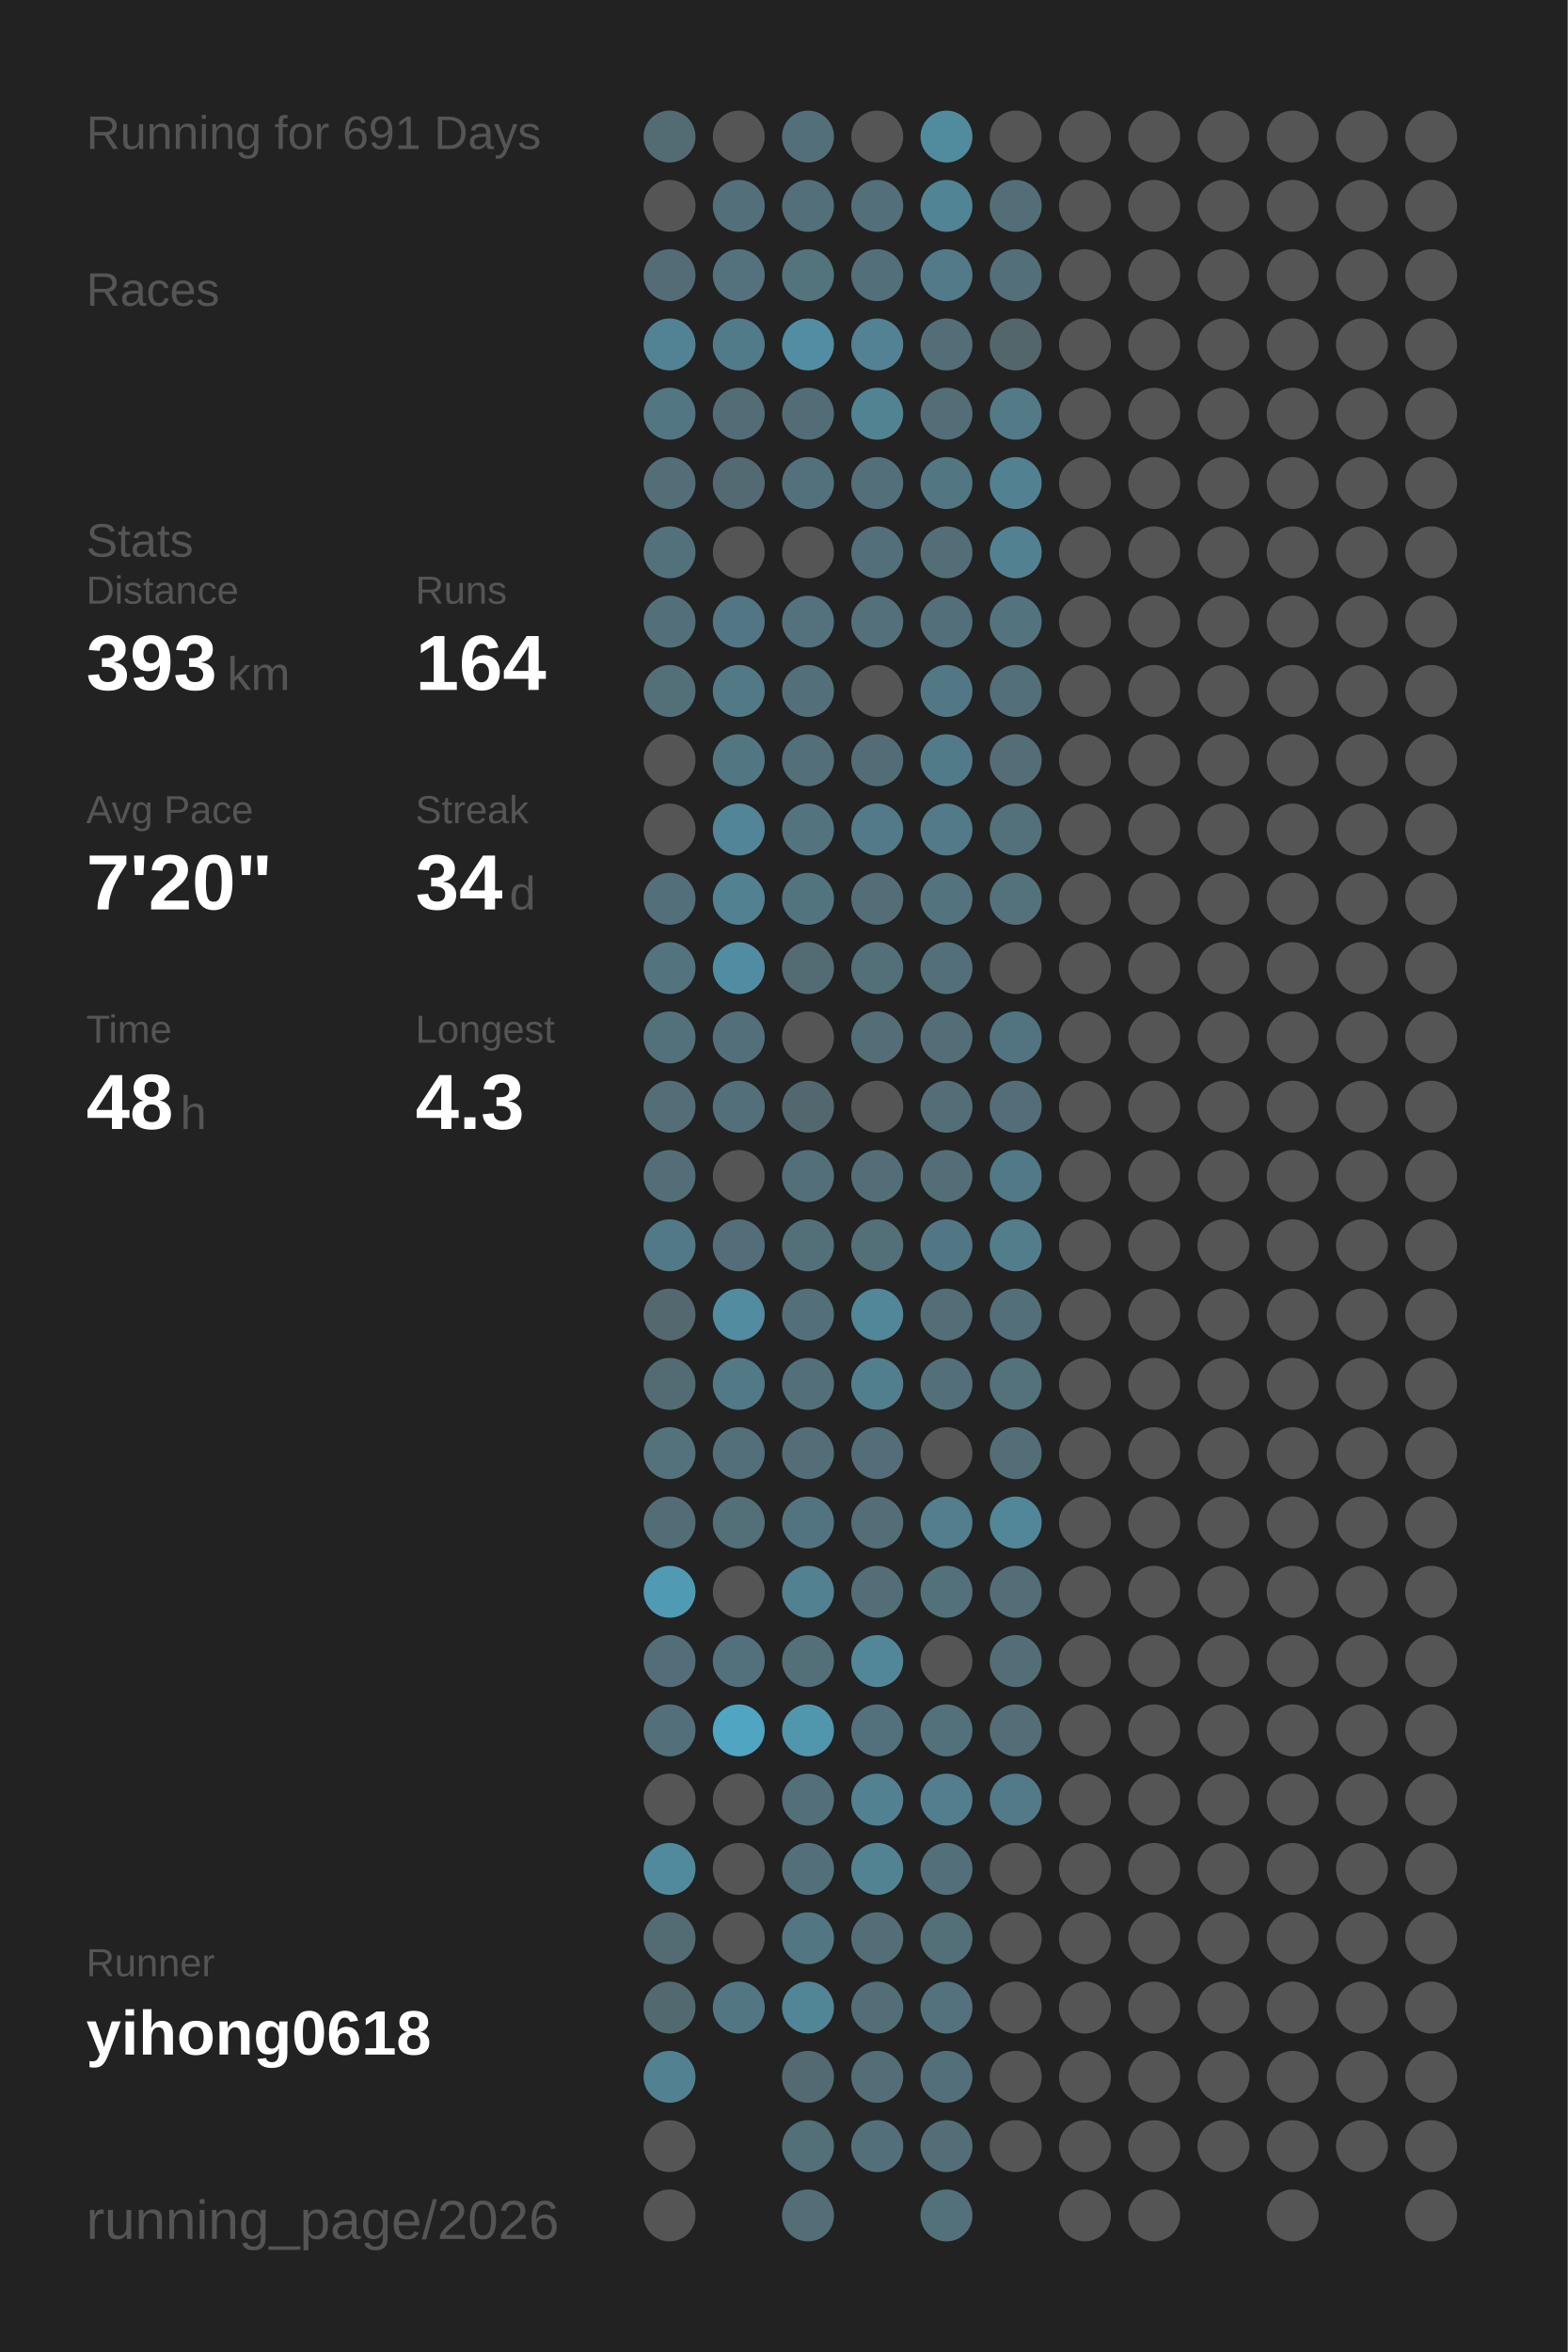
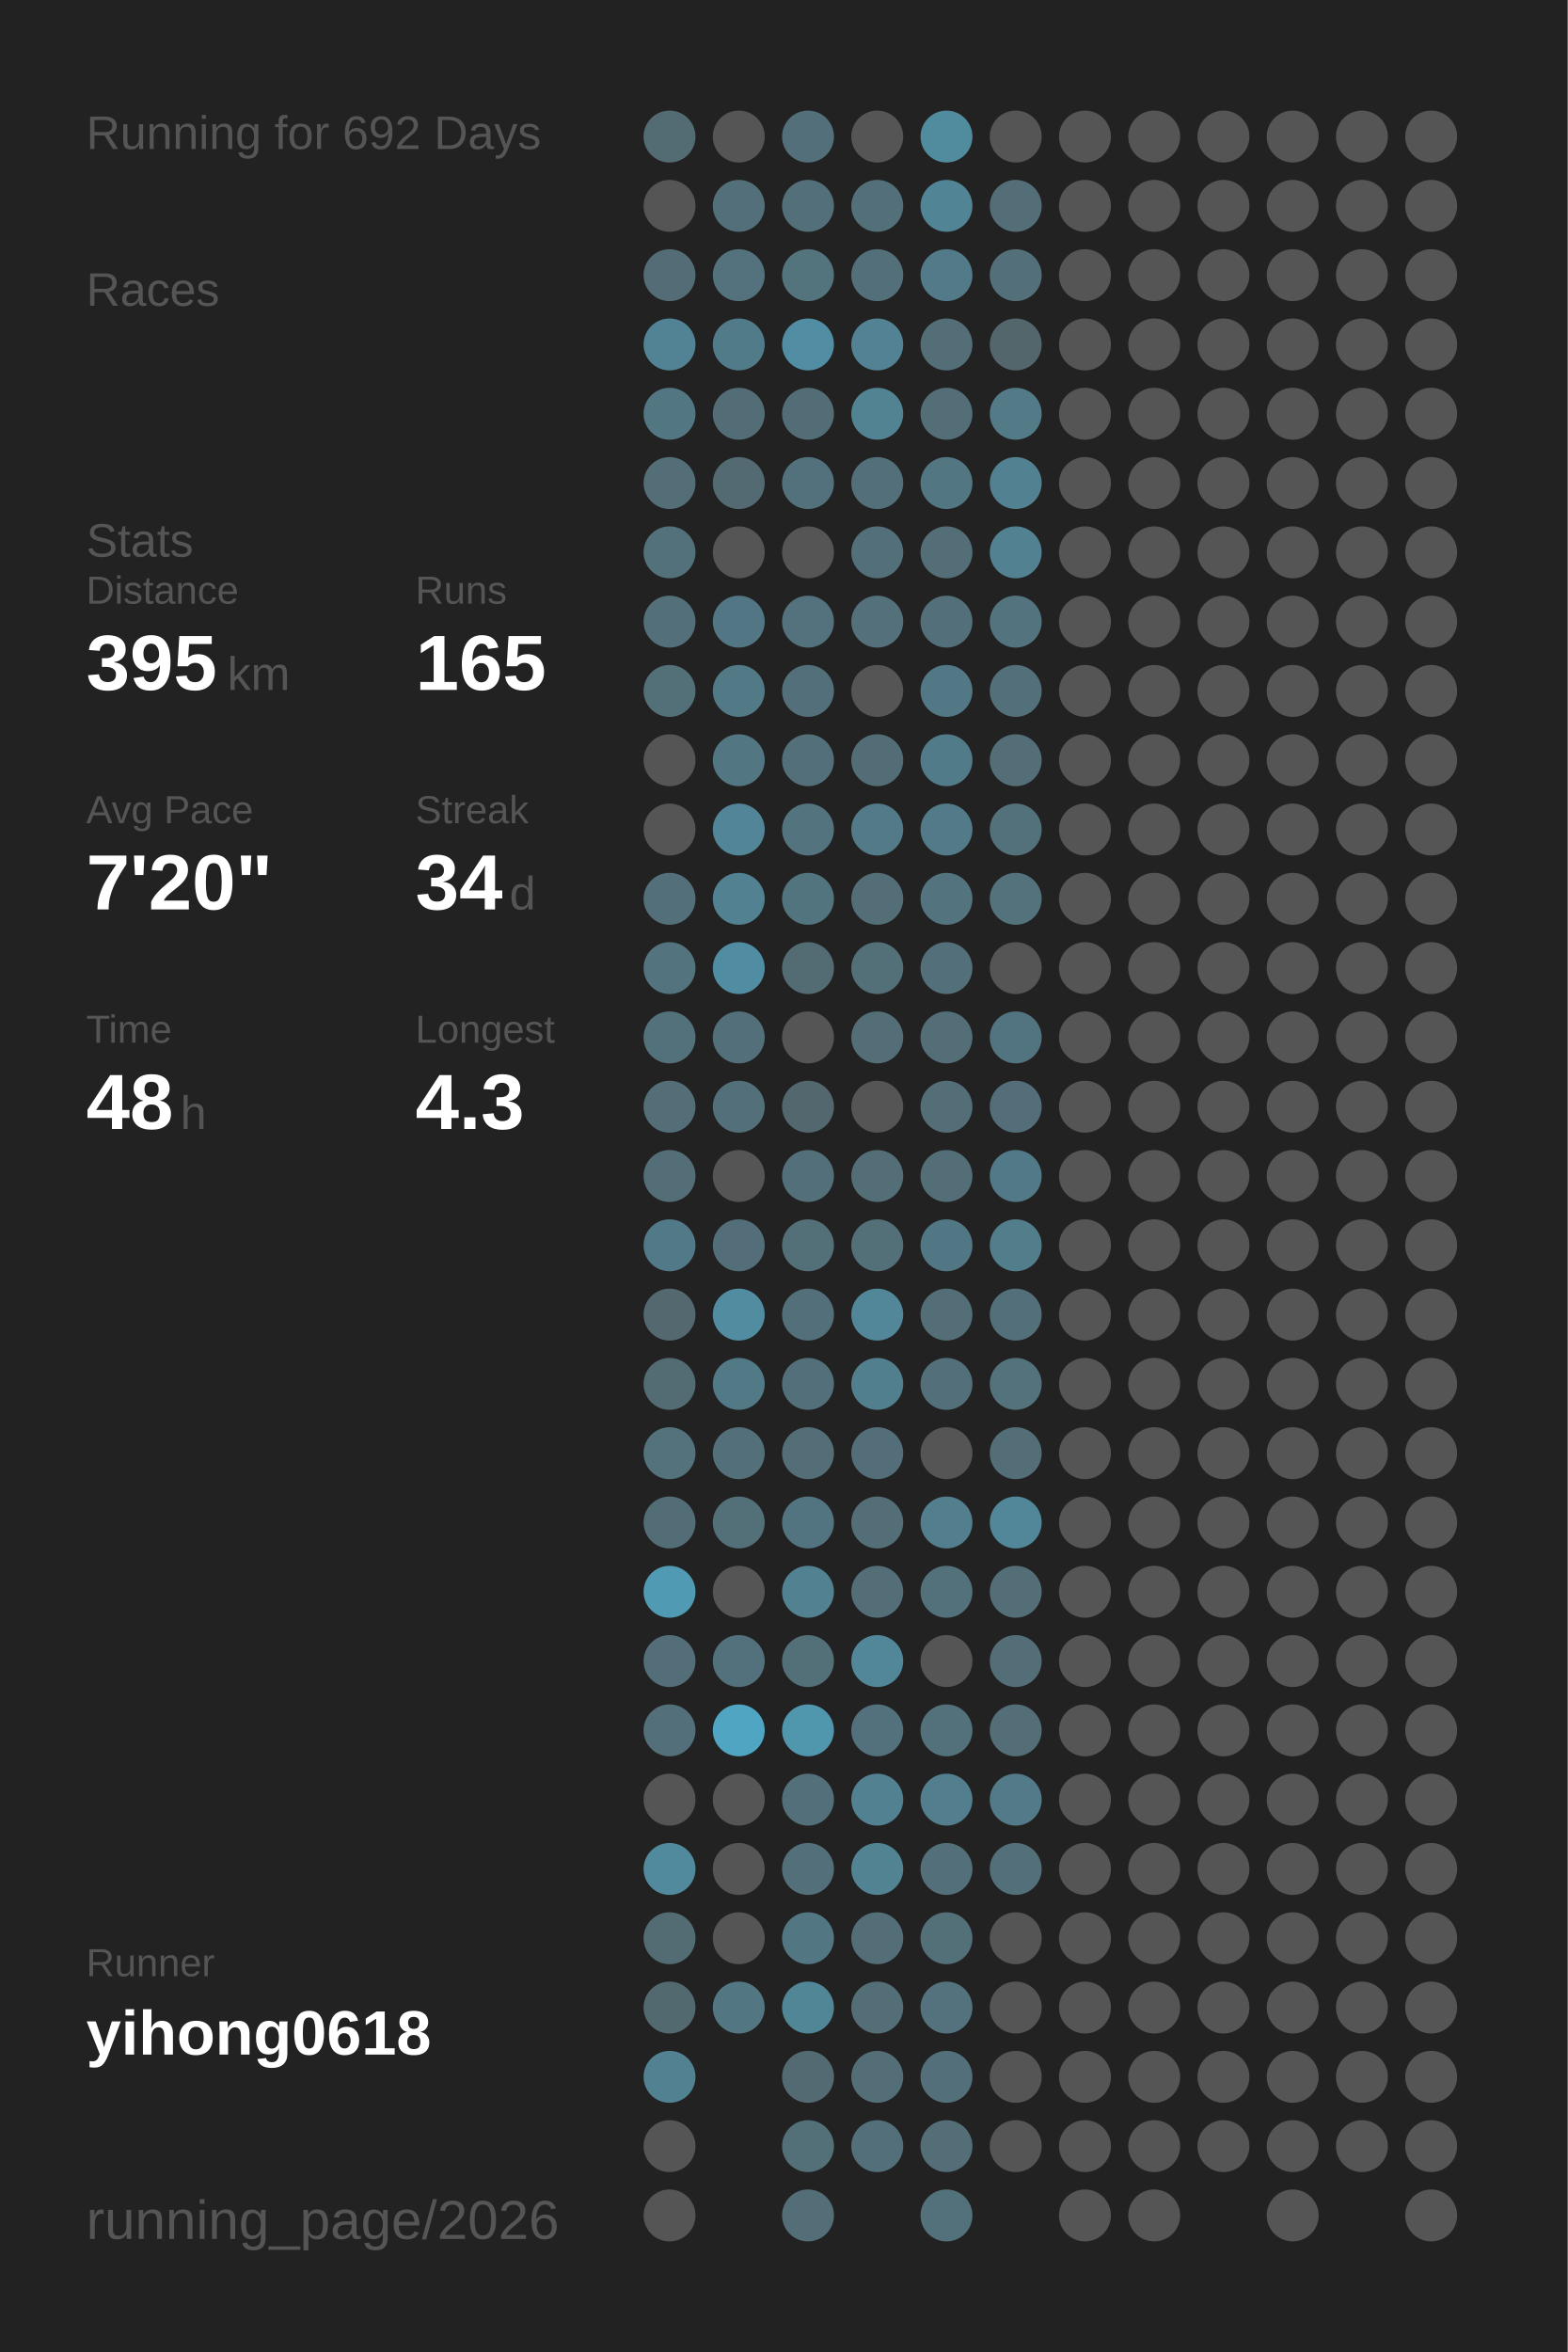
<svg xmlns="http://www.w3.org/2000/svg" baseProfile="full" height="300mm" version="1.1" viewBox="0,0,200,300" width="200mm">
  <defs />
  <rect fill="#222222" height="300" width="200" x="0" y="0" />
-   <text fill="#555555" style="font-size:6px; font-family:Arial;" x="11" y="19">Running for 691 Days</text>
+   <text fill="#555555" style="font-size:6px; font-family:Arial;" x="11" y="19">Running for 692 Days</text>
  <text fill="#555555" style="font-size:6px; font-family:Arial;" x="11" y="39">Races</text>
  <text fill="#555555" style="font-size:6px; font-family:Arial;" x="11" y="71">Stats</text>
  <text fill="#555555" style="font-size:5px; font-family:Arial;" x="11" y="77">Distance</text>
-   <text fill="#FFFFFF" style="font-size:10px; font-family:Arial; font-weight:bold;" x="11" y="88">393</text>
+   <text fill="#FFFFFF" style="font-size:10px; font-family:Arial; font-weight:bold;" x="11" y="88">395</text>
  <text fill="#555555" style="font-size:6px; font-family:Arial;" x="29" y="88">km</text>
  <text fill="#555555" style="font-size:5px; font-family:Arial;" x="53" y="77">Runs</text>
-   <text fill="#FFFFFF" style="font-size:10px; font-family:Arial; font-weight:bold;" x="53" y="88">164</text>
+   <text fill="#FFFFFF" style="font-size:10px; font-family:Arial; font-weight:bold;" x="53" y="88">165</text>
  <text fill="#555555" style="font-size:5px; font-family:Arial;" x="11" y="105">Avg Pace</text>
  <text fill="#FFFFFF" style="font-size:10px; font-family:Arial; font-weight:bold;" x="11" y="116">7'20"</text>
  <text fill="#555555" style="font-size:5px; font-family:Arial;" x="53" y="105">Streak</text>
  <text fill="#FFFFFF" style="font-size:10px; font-family:Arial; font-weight:bold;" x="53" y="116">34</text>
  <text fill="#555555" style="font-size:6px; font-family:Arial;" x="65" y="116">d</text>
  <text fill="#555555" style="font-size:5px; font-family:Arial;" x="11" y="133">Time</text>
  <text fill="#FFFFFF" style="font-size:10px; font-family:Arial; font-weight:bold;" x="11" y="144">48</text>
  <text fill="#555555" style="font-size:6px; font-family:Arial;" x="23" y="144">h</text>
  <text fill="#555555" style="font-size:5px; font-family:Arial;" x="53" y="133">Longest</text>
  <text fill="#FFFFFF" style="font-size:10px; font-family:Arial; font-weight:bold;" x="53" y="144">4.3</text>
  <text fill="#555555" style="font-size:5px; font-family:Arial;" x="11" y="252.065">Runner</text>
  <text fill="#FFFFFF" style="font-size:8px; font-family:Arial; font-weight:bold;" x="11" y="262.065">yihong0618</text>
  <text fill="#555555" style="font-size:7px; font-family:Arial;" x="11" y="285.581">running_page/2026</text>
  <circle cx="85.417" cy="17.419" fill="#536b73" r="3.312" />
  <circle cx="85.417" cy="26.258" fill="#555555" r="3.312" />
  <circle cx="85.417" cy="35.097" fill="#536c75" r="3.312" />
  <circle cx="85.417" cy="43.935" fill="#528394" r="3.312" />
  <circle cx="85.417" cy="52.774" fill="#527682" r="3.312" />
  <circle cx="85.417" cy="61.613" fill="#536e77" r="3.312" />
  <circle cx="85.417" cy="70.452" fill="#53717b" r="3.312" />
  <circle cx="85.417" cy="79.29" fill="#53707a" r="3.312" />
  <circle cx="85.417" cy="88.129" fill="#537079" r="3.312" />
  <circle cx="85.417" cy="96.968" fill="#555555" r="3.312" />
  <circle cx="85.417" cy="105.806" fill="#555555" r="3.312" />
  <circle cx="85.417" cy="114.645" fill="#536f79" r="3.312" />
  <circle cx="85.417" cy="123.484" fill="#53737e" r="3.312" />
  <circle cx="85.417" cy="132.323" fill="#53717b" r="3.312" />
  <circle cx="85.417" cy="141.161" fill="#536e77" r="3.312" />
  <circle cx="85.417" cy="150" fill="#536e77" r="3.312" />
  <circle cx="85.417" cy="158.839" fill="#527987" r="3.312" />
  <circle cx="85.417" cy="167.677" fill="#53686f" r="3.312" />
  <circle cx="85.417" cy="176.516" fill="#536b73" r="3.312" />
  <circle cx="85.417" cy="185.355" fill="#53727c" r="3.312" />
  <circle cx="85.417" cy="194.194" fill="#536d76" r="3.312" />
  <circle cx="85.417" cy="203.032" fill="#509ab3" r="3.312" />
  <circle cx="85.417" cy="211.871" fill="#536e78" r="3.312" />
  <circle cx="85.417" cy="220.71" fill="#53707a" r="3.312" />
  <circle cx="85.417" cy="229.548" fill="#555555" r="3.312" />
  <circle cx="85.417" cy="238.387" fill="#518a9d" r="3.312" />
  <circle cx="85.417" cy="247.226" fill="#536c74" r="3.312" />
  <circle cx="85.417" cy="256.065" fill="#536970" r="3.312" />
  <circle cx="85.417" cy="264.903" fill="#528191" r="3.312" />
  <circle cx="85.417" cy="273.742" fill="#555555" r="3.312" />
  <circle cx="85.417" cy="282.581" fill="#555555" r="3.312" />
  <circle cx="94.25" cy="17.419" fill="#555555" r="3.312" />
  <circle cx="94.25" cy="26.258" fill="#53707a" r="3.312" />
  <circle cx="94.25" cy="35.097" fill="#53727d" r="3.312" />
  <circle cx="94.25" cy="43.935" fill="#527b89" r="3.312" />
  <circle cx="94.25" cy="52.774" fill="#536d76" r="3.312" />
  <circle cx="94.25" cy="61.613" fill="#536a72" r="3.312" />
  <circle cx="94.25" cy="70.452" fill="#555555" r="3.312" />
  <circle cx="94.25" cy="79.29" fill="#527683" r="3.312" />
  <circle cx="94.25" cy="88.129" fill="#527986" r="3.312" />
  <circle cx="94.25" cy="96.968" fill="#527682" r="3.312" />
  <circle cx="94.25" cy="105.806" fill="#518597" r="3.312" />
  <circle cx="94.25" cy="114.645" fill="#528191" r="3.312" />
  <circle cx="94.25" cy="123.484" fill="#518da2" r="3.312" />
  <circle cx="94.25" cy="132.323" fill="#53707a" r="3.312" />
  <circle cx="94.25" cy="141.161" fill="#536f79" r="3.312" />
  <circle cx="94.25" cy="150" fill="#555555" r="3.312" />
  <circle cx="94.25" cy="158.839" fill="#536e78" r="3.312" />
  <circle cx="94.25" cy="167.677" fill="#518ca0" r="3.312" />
  <circle cx="94.25" cy="176.516" fill="#527986" r="3.312" />
  <circle cx="94.25" cy="185.355" fill="#536f79" r="3.312" />
  <circle cx="94.25" cy="194.194" fill="#536f78" r="3.312" />
  <circle cx="94.25" cy="203.032" fill="#555555" r="3.312" />
  <circle cx="94.25" cy="211.871" fill="#53717c" r="3.312" />
  <circle cx="94.25" cy="220.71" fill="#4fa5c2" r="3.312" />
  <circle cx="94.25" cy="229.548" fill="#555555" r="3.312" />
  <circle cx="94.25" cy="238.387" fill="#555555" r="3.312" />
  <circle cx="94.25" cy="247.226" fill="#555555" r="3.312" />
  <circle cx="94.25" cy="256.065" fill="#527783" r="3.312" />
  <circle cx="103.083" cy="17.419" fill="#53707a" r="3.312" />
  <circle cx="103.083" cy="26.258" fill="#536f79" r="3.312" />
  <circle cx="103.083" cy="35.097" fill="#53737d" r="3.312" />
  <circle cx="103.083" cy="43.935" fill="#518ea3" r="3.312" />
  <circle cx="103.083" cy="52.774" fill="#536d76" r="3.312" />
  <circle cx="103.083" cy="61.613" fill="#53717c" r="3.312" />
  <circle cx="103.083" cy="70.452" fill="#555555" r="3.312" />
  <circle cx="103.083" cy="79.29" fill="#53727d" r="3.312" />
  <circle cx="103.083" cy="88.129" fill="#536f79" r="3.312" />
  <circle cx="103.083" cy="96.968" fill="#536f79" r="3.312" />
  <circle cx="103.083" cy="105.806" fill="#53737f" r="3.312" />
  <circle cx="103.083" cy="114.645" fill="#52747f" r="3.312" />
  <circle cx="103.083" cy="123.484" fill="#536c74" r="3.312" />
  <circle cx="103.083" cy="132.323" fill="#555555" r="3.312" />
  <circle cx="103.083" cy="141.161" fill="#53676e" r="3.312" />
  <circle cx="103.083" cy="150" fill="#53707a" r="3.312" />
  <circle cx="103.083" cy="158.839" fill="#536f78" r="3.312" />
  <circle cx="103.083" cy="167.677" fill="#536f79" r="3.312" />
  <circle cx="103.083" cy="176.516" fill="#53707a" r="3.312" />
  <circle cx="103.083" cy="185.355" fill="#536e77" r="3.312" />
  <circle cx="103.083" cy="194.194" fill="#527480" r="3.312" />
  <circle cx="103.083" cy="203.032" fill="#528191" r="3.312" />
  <circle cx="103.083" cy="211.871" fill="#536f78" r="3.312" />
  <circle cx="103.083" cy="220.71" fill="#5096ad" r="3.312" />
  <circle cx="103.083" cy="229.548" fill="#536f79" r="3.312" />
  <circle cx="103.083" cy="238.387" fill="#53707a" r="3.312" />
  <circle cx="103.083" cy="247.226" fill="#527682" r="3.312" />
  <circle cx="103.083" cy="256.065" fill="#518697" r="3.312" />
  <circle cx="103.083" cy="264.903" fill="#536a72" r="3.312" />
  <circle cx="103.083" cy="273.742" fill="#536f78" r="3.312" />
  <circle cx="103.083" cy="282.581" fill="#536e77" r="3.312" />
  <circle cx="111.917" cy="17.419" fill="#555555" r="3.312" />
  <circle cx="111.917" cy="26.258" fill="#536f79" r="3.312" />
  <circle cx="111.917" cy="35.097" fill="#53707a" r="3.312" />
  <circle cx="111.917" cy="43.935" fill="#528293" r="3.312" />
  <circle cx="111.917" cy="52.774" fill="#528393" r="3.312" />
  <circle cx="111.917" cy="61.613" fill="#53707a" r="3.312" />
  <circle cx="111.917" cy="70.452" fill="#536f79" r="3.312" />
  <circle cx="111.917" cy="79.29" fill="#53707b" r="3.312" />
  <circle cx="111.917" cy="88.129" fill="#555555" r="3.312" />
  <circle cx="111.917" cy="96.968" fill="#536d76" r="3.312" />
  <circle cx="111.917" cy="105.806" fill="#527a88" r="3.312" />
  <circle cx="111.917" cy="114.645" fill="#536e77" r="3.312" />
  <circle cx="111.917" cy="123.484" fill="#536f78" r="3.312" />
  <circle cx="111.917" cy="132.323" fill="#536e77" r="3.312" />
  <circle cx="111.917" cy="141.161" fill="#555555" r="3.312" />
  <circle cx="111.917" cy="150" fill="#536e77" r="3.312" />
  <circle cx="111.917" cy="158.839" fill="#536f78" r="3.312" />
  <circle cx="111.917" cy="167.677" fill="#518799" r="3.312" />
  <circle cx="111.917" cy="176.516" fill="#527f8e" r="3.312" />
  <circle cx="111.917" cy="185.355" fill="#536e78" r="3.312" />
  <circle cx="111.917" cy="194.194" fill="#536e77" r="3.312" />
  <circle cx="111.917" cy="203.032" fill="#536e77" r="3.312" />
  <circle cx="111.917" cy="211.871" fill="#518799" r="3.312" />
  <circle cx="111.917" cy="220.71" fill="#53717c" r="3.312" />
  <circle cx="111.917" cy="229.548" fill="#528191" r="3.312" />
  <circle cx="111.917" cy="238.387" fill="#528393" r="3.312" />
  <circle cx="111.917" cy="247.226" fill="#536e77" r="3.312" />
  <circle cx="111.917" cy="256.065" fill="#536e77" r="3.312" />
  <circle cx="111.917" cy="264.903" fill="#536e77" r="3.312" />
  <circle cx="111.917" cy="273.742" fill="#53707a" r="3.312" />
  <circle cx="120.75" cy="17.419" fill="#518b9e" r="3.312" />
  <circle cx="120.75" cy="26.258" fill="#518495" r="3.312" />
  <circle cx="120.75" cy="35.097" fill="#527a88" r="3.312" />
  <circle cx="120.75" cy="43.935" fill="#536e77" r="3.312" />
  <circle cx="120.75" cy="52.774" fill="#536e77" r="3.312" />
  <circle cx="120.75" cy="61.613" fill="#527682" r="3.312" />
  <circle cx="120.75" cy="70.452" fill="#536e77" r="3.312" />
  <circle cx="120.75" cy="79.29" fill="#536f79" r="3.312" />
  <circle cx="120.75" cy="88.129" fill="#527885" r="3.312" />
  <circle cx="120.75" cy="96.968" fill="#527b89" r="3.312" />
  <circle cx="120.75" cy="105.806" fill="#527a88" r="3.312" />
  <circle cx="120.75" cy="114.645" fill="#53747f" r="3.312" />
  <circle cx="120.75" cy="123.484" fill="#536f79" r="3.312" />
  <circle cx="120.75" cy="132.323" fill="#536e77" r="3.312" />
  <circle cx="120.75" cy="141.161" fill="#536e77" r="3.312" />
  <circle cx="120.75" cy="150" fill="#536e77" r="3.312" />
  <circle cx="120.75" cy="158.839" fill="#527784" r="3.312" />
  <circle cx="120.75" cy="167.677" fill="#536e77" r="3.312" />
  <circle cx="120.75" cy="176.516" fill="#53707a" r="3.312" />
  <circle cx="120.75" cy="185.355" fill="#555555" r="3.312" />
  <circle cx="120.75" cy="194.194" fill="#527e8d" r="3.312" />
  <circle cx="120.75" cy="203.032" fill="#53717b" r="3.312" />
  <circle cx="120.75" cy="211.871" fill="#555555" r="3.312" />
  <circle cx="120.75" cy="220.71" fill="#53717b" r="3.312" />
  <circle cx="120.75" cy="229.548" fill="#527e8d" r="3.312" />
  <circle cx="120.75" cy="238.387" fill="#536f79" r="3.312" />
  <circle cx="120.75" cy="247.226" fill="#536f78" r="3.312" />
  <circle cx="120.75" cy="256.065" fill="#53727d" r="3.312" />
  <circle cx="120.75" cy="264.903" fill="#536f79" r="3.312" />
  <circle cx="120.75" cy="273.742" fill="#536e77" r="3.312" />
  <circle cx="120.75" cy="282.581" fill="#53717b" r="3.312" />
  <circle cx="129.583" cy="17.419" fill="#555555" r="3.312" />
  <circle cx="129.583" cy="26.258" fill="#536e77" r="3.312" />
  <circle cx="129.583" cy="35.097" fill="#536f79" r="3.312" />
  <circle cx="129.583" cy="43.935" fill="#53666c" r="3.312" />
  <circle cx="129.583" cy="52.774" fill="#527a87" r="3.312" />
  <circle cx="129.583" cy="61.613" fill="#528191" r="3.312" />
  <circle cx="129.583" cy="70.452" fill="#528292" r="3.312" />
  <circle cx="129.583" cy="79.29" fill="#53747f" r="3.312" />
  <circle cx="129.583" cy="88.129" fill="#536f79" r="3.312" />
  <circle cx="129.583" cy="96.968" fill="#536e77" r="3.312" />
  <circle cx="129.583" cy="105.806" fill="#53717b" r="3.312" />
  <circle cx="129.583" cy="114.645" fill="#53727c" r="3.312" />
  <circle cx="129.583" cy="123.484" fill="#555555" r="3.312" />
  <circle cx="129.583" cy="132.323" fill="#527480" r="3.312" />
  <circle cx="129.583" cy="141.161" fill="#536e78" r="3.312" />
  <circle cx="129.583" cy="150" fill="#527987" r="3.312" />
  <circle cx="129.583" cy="158.839" fill="#527e8c" r="3.312" />
  <circle cx="129.583" cy="167.677" fill="#536f79" r="3.312" />
  <circle cx="129.583" cy="176.516" fill="#53727c" r="3.312" />
  <circle cx="129.583" cy="185.355" fill="#536e77" r="3.312" />
  <circle cx="129.583" cy="194.194" fill="#518799" r="3.312" />
  <circle cx="129.583" cy="203.032" fill="#536e77" r="3.312" />
  <circle cx="129.583" cy="211.871" fill="#536e77" r="3.312" />
  <circle cx="129.583" cy="220.71" fill="#536e77" r="3.312" />
  <circle cx="129.583" cy="229.548" fill="#527a88" r="3.312" />
-   <circle cx="129.583" cy="238.387" fill="#555555" r="3.312" />
+   <circle cx="129.583" cy="238.387" fill="#536f79" r="3.312" />
  <circle cx="129.583" cy="247.226" fill="#555555" r="3.312" />
  <circle cx="129.583" cy="256.065" fill="#555555" r="3.312" />
  <circle cx="129.583" cy="264.903" fill="#555555" r="3.312" />
  <circle cx="129.583" cy="273.742" fill="#555555" r="3.312" />
  <circle cx="138.417" cy="17.419" fill="#555555" r="3.312" />
  <circle cx="138.417" cy="26.258" fill="#555555" r="3.312" />
  <circle cx="138.417" cy="35.097" fill="#555555" r="3.312" />
  <circle cx="138.417" cy="43.935" fill="#555555" r="3.312" />
  <circle cx="138.417" cy="52.774" fill="#555555" r="3.312" />
  <circle cx="138.417" cy="61.613" fill="#555555" r="3.312" />
  <circle cx="138.417" cy="70.452" fill="#555555" r="3.312" />
  <circle cx="138.417" cy="79.29" fill="#555555" r="3.312" />
  <circle cx="138.417" cy="88.129" fill="#555555" r="3.312" />
  <circle cx="138.417" cy="96.968" fill="#555555" r="3.312" />
  <circle cx="138.417" cy="105.806" fill="#555555" r="3.312" />
  <circle cx="138.417" cy="114.645" fill="#555555" r="3.312" />
  <circle cx="138.417" cy="123.484" fill="#555555" r="3.312" />
  <circle cx="138.417" cy="132.323" fill="#555555" r="3.312" />
  <circle cx="138.417" cy="141.161" fill="#555555" r="3.312" />
  <circle cx="138.417" cy="150" fill="#555555" r="3.312" />
  <circle cx="138.417" cy="158.839" fill="#555555" r="3.312" />
  <circle cx="138.417" cy="167.677" fill="#555555" r="3.312" />
  <circle cx="138.417" cy="176.516" fill="#555555" r="3.312" />
  <circle cx="138.417" cy="185.355" fill="#555555" r="3.312" />
  <circle cx="138.417" cy="194.194" fill="#555555" r="3.312" />
  <circle cx="138.417" cy="203.032" fill="#555555" r="3.312" />
  <circle cx="138.417" cy="211.871" fill="#555555" r="3.312" />
  <circle cx="138.417" cy="220.71" fill="#555555" r="3.312" />
  <circle cx="138.417" cy="229.548" fill="#555555" r="3.312" />
  <circle cx="138.417" cy="238.387" fill="#555555" r="3.312" />
  <circle cx="138.417" cy="247.226" fill="#555555" r="3.312" />
  <circle cx="138.417" cy="256.065" fill="#555555" r="3.312" />
  <circle cx="138.417" cy="264.903" fill="#555555" r="3.312" />
  <circle cx="138.417" cy="273.742" fill="#555555" r="3.312" />
  <circle cx="138.417" cy="282.581" fill="#555555" r="3.312" />
  <circle cx="147.25" cy="17.419" fill="#555555" r="3.312" />
  <circle cx="147.25" cy="26.258" fill="#555555" r="3.312" />
  <circle cx="147.25" cy="35.097" fill="#555555" r="3.312" />
  <circle cx="147.25" cy="43.935" fill="#555555" r="3.312" />
  <circle cx="147.25" cy="52.774" fill="#555555" r="3.312" />
  <circle cx="147.25" cy="61.613" fill="#555555" r="3.312" />
  <circle cx="147.25" cy="70.452" fill="#555555" r="3.312" />
  <circle cx="147.25" cy="79.29" fill="#555555" r="3.312" />
  <circle cx="147.25" cy="88.129" fill="#555555" r="3.312" />
  <circle cx="147.25" cy="96.968" fill="#555555" r="3.312" />
  <circle cx="147.25" cy="105.806" fill="#555555" r="3.312" />
  <circle cx="147.25" cy="114.645" fill="#555555" r="3.312" />
  <circle cx="147.25" cy="123.484" fill="#555555" r="3.312" />
  <circle cx="147.25" cy="132.323" fill="#555555" r="3.312" />
  <circle cx="147.25" cy="141.161" fill="#555555" r="3.312" />
  <circle cx="147.25" cy="150" fill="#555555" r="3.312" />
  <circle cx="147.25" cy="158.839" fill="#555555" r="3.312" />
  <circle cx="147.25" cy="167.677" fill="#555555" r="3.312" />
  <circle cx="147.25" cy="176.516" fill="#555555" r="3.312" />
  <circle cx="147.25" cy="185.355" fill="#555555" r="3.312" />
  <circle cx="147.25" cy="194.194" fill="#555555" r="3.312" />
  <circle cx="147.25" cy="203.032" fill="#555555" r="3.312" />
  <circle cx="147.25" cy="211.871" fill="#555555" r="3.312" />
  <circle cx="147.25" cy="220.71" fill="#555555" r="3.312" />
  <circle cx="147.25" cy="229.548" fill="#555555" r="3.312" />
  <circle cx="147.25" cy="238.387" fill="#555555" r="3.312" />
  <circle cx="147.25" cy="247.226" fill="#555555" r="3.312" />
  <circle cx="147.25" cy="256.065" fill="#555555" r="3.312" />
  <circle cx="147.25" cy="264.903" fill="#555555" r="3.312" />
  <circle cx="147.25" cy="273.742" fill="#555555" r="3.312" />
  <circle cx="147.25" cy="282.581" fill="#555555" r="3.312" />
  <circle cx="156.083" cy="17.419" fill="#555555" r="3.312" />
  <circle cx="156.083" cy="26.258" fill="#555555" r="3.312" />
  <circle cx="156.083" cy="35.097" fill="#555555" r="3.312" />
  <circle cx="156.083" cy="43.935" fill="#555555" r="3.312" />
  <circle cx="156.083" cy="52.774" fill="#555555" r="3.312" />
  <circle cx="156.083" cy="61.613" fill="#555555" r="3.312" />
  <circle cx="156.083" cy="70.452" fill="#555555" r="3.312" />
  <circle cx="156.083" cy="79.29" fill="#555555" r="3.312" />
  <circle cx="156.083" cy="88.129" fill="#555555" r="3.312" />
  <circle cx="156.083" cy="96.968" fill="#555555" r="3.312" />
  <circle cx="156.083" cy="105.806" fill="#555555" r="3.312" />
  <circle cx="156.083" cy="114.645" fill="#555555" r="3.312" />
  <circle cx="156.083" cy="123.484" fill="#555555" r="3.312" />
  <circle cx="156.083" cy="132.323" fill="#555555" r="3.312" />
  <circle cx="156.083" cy="141.161" fill="#555555" r="3.312" />
  <circle cx="156.083" cy="150" fill="#555555" r="3.312" />
  <circle cx="156.083" cy="158.839" fill="#555555" r="3.312" />
  <circle cx="156.083" cy="167.677" fill="#555555" r="3.312" />
  <circle cx="156.083" cy="176.516" fill="#555555" r="3.312" />
  <circle cx="156.083" cy="185.355" fill="#555555" r="3.312" />
  <circle cx="156.083" cy="194.194" fill="#555555" r="3.312" />
  <circle cx="156.083" cy="203.032" fill="#555555" r="3.312" />
  <circle cx="156.083" cy="211.871" fill="#555555" r="3.312" />
  <circle cx="156.083" cy="220.71" fill="#555555" r="3.312" />
  <circle cx="156.083" cy="229.548" fill="#555555" r="3.312" />
  <circle cx="156.083" cy="238.387" fill="#555555" r="3.312" />
  <circle cx="156.083" cy="247.226" fill="#555555" r="3.312" />
  <circle cx="156.083" cy="256.065" fill="#555555" r="3.312" />
  <circle cx="156.083" cy="264.903" fill="#555555" r="3.312" />
  <circle cx="156.083" cy="273.742" fill="#555555" r="3.312" />
  <circle cx="164.917" cy="17.419" fill="#555555" r="3.312" />
  <circle cx="164.917" cy="26.258" fill="#555555" r="3.312" />
  <circle cx="164.917" cy="35.097" fill="#555555" r="3.312" />
  <circle cx="164.917" cy="43.935" fill="#555555" r="3.312" />
  <circle cx="164.917" cy="52.774" fill="#555555" r="3.312" />
  <circle cx="164.917" cy="61.613" fill="#555555" r="3.312" />
  <circle cx="164.917" cy="70.452" fill="#555555" r="3.312" />
  <circle cx="164.917" cy="79.29" fill="#555555" r="3.312" />
  <circle cx="164.917" cy="88.129" fill="#555555" r="3.312" />
  <circle cx="164.917" cy="96.968" fill="#555555" r="3.312" />
  <circle cx="164.917" cy="105.806" fill="#555555" r="3.312" />
  <circle cx="164.917" cy="114.645" fill="#555555" r="3.312" />
  <circle cx="164.917" cy="123.484" fill="#555555" r="3.312" />
  <circle cx="164.917" cy="132.323" fill="#555555" r="3.312" />
  <circle cx="164.917" cy="141.161" fill="#555555" r="3.312" />
  <circle cx="164.917" cy="150" fill="#555555" r="3.312" />
  <circle cx="164.917" cy="158.839" fill="#555555" r="3.312" />
  <circle cx="164.917" cy="167.677" fill="#555555" r="3.312" />
  <circle cx="164.917" cy="176.516" fill="#555555" r="3.312" />
  <circle cx="164.917" cy="185.355" fill="#555555" r="3.312" />
  <circle cx="164.917" cy="194.194" fill="#555555" r="3.312" />
  <circle cx="164.917" cy="203.032" fill="#555555" r="3.312" />
  <circle cx="164.917" cy="211.871" fill="#555555" r="3.312" />
  <circle cx="164.917" cy="220.71" fill="#555555" r="3.312" />
  <circle cx="164.917" cy="229.548" fill="#555555" r="3.312" />
  <circle cx="164.917" cy="238.387" fill="#555555" r="3.312" />
  <circle cx="164.917" cy="247.226" fill="#555555" r="3.312" />
  <circle cx="164.917" cy="256.065" fill="#555555" r="3.312" />
  <circle cx="164.917" cy="264.903" fill="#555555" r="3.312" />
  <circle cx="164.917" cy="273.742" fill="#555555" r="3.312" />
  <circle cx="164.917" cy="282.581" fill="#555555" r="3.312" />
  <circle cx="173.75" cy="17.419" fill="#555555" r="3.312" />
  <circle cx="173.75" cy="26.258" fill="#555555" r="3.312" />
  <circle cx="173.75" cy="35.097" fill="#555555" r="3.312" />
  <circle cx="173.75" cy="43.935" fill="#555555" r="3.312" />
  <circle cx="173.75" cy="52.774" fill="#555555" r="3.312" />
  <circle cx="173.75" cy="61.613" fill="#555555" r="3.312" />
  <circle cx="173.75" cy="70.452" fill="#555555" r="3.312" />
  <circle cx="173.75" cy="79.29" fill="#555555" r="3.312" />
  <circle cx="173.75" cy="88.129" fill="#555555" r="3.312" />
  <circle cx="173.75" cy="96.968" fill="#555555" r="3.312" />
  <circle cx="173.75" cy="105.806" fill="#555555" r="3.312" />
  <circle cx="173.75" cy="114.645" fill="#555555" r="3.312" />
  <circle cx="173.75" cy="123.484" fill="#555555" r="3.312" />
  <circle cx="173.75" cy="132.323" fill="#555555" r="3.312" />
  <circle cx="173.75" cy="141.161" fill="#555555" r="3.312" />
  <circle cx="173.75" cy="150" fill="#555555" r="3.312" />
  <circle cx="173.75" cy="158.839" fill="#555555" r="3.312" />
  <circle cx="173.75" cy="167.677" fill="#555555" r="3.312" />
  <circle cx="173.75" cy="176.516" fill="#555555" r="3.312" />
  <circle cx="173.75" cy="185.355" fill="#555555" r="3.312" />
  <circle cx="173.75" cy="194.194" fill="#555555" r="3.312" />
  <circle cx="173.75" cy="203.032" fill="#555555" r="3.312" />
  <circle cx="173.75" cy="211.871" fill="#555555" r="3.312" />
  <circle cx="173.75" cy="220.71" fill="#555555" r="3.312" />
  <circle cx="173.75" cy="229.548" fill="#555555" r="3.312" />
  <circle cx="173.75" cy="238.387" fill="#555555" r="3.312" />
  <circle cx="173.75" cy="247.226" fill="#555555" r="3.312" />
  <circle cx="173.75" cy="256.065" fill="#555555" r="3.312" />
  <circle cx="173.75" cy="264.903" fill="#555555" r="3.312" />
  <circle cx="173.75" cy="273.742" fill="#555555" r="3.312" />
  <circle cx="182.583" cy="17.419" fill="#555555" r="3.312" />
  <circle cx="182.583" cy="26.258" fill="#555555" r="3.312" />
  <circle cx="182.583" cy="35.097" fill="#555555" r="3.312" />
  <circle cx="182.583" cy="43.935" fill="#555555" r="3.312" />
  <circle cx="182.583" cy="52.774" fill="#555555" r="3.312" />
  <circle cx="182.583" cy="61.613" fill="#555555" r="3.312" />
  <circle cx="182.583" cy="70.452" fill="#555555" r="3.312" />
  <circle cx="182.583" cy="79.29" fill="#555555" r="3.312" />
  <circle cx="182.583" cy="88.129" fill="#555555" r="3.312" />
  <circle cx="182.583" cy="96.968" fill="#555555" r="3.312" />
  <circle cx="182.583" cy="105.806" fill="#555555" r="3.312" />
  <circle cx="182.583" cy="114.645" fill="#555555" r="3.312" />
  <circle cx="182.583" cy="123.484" fill="#555555" r="3.312" />
  <circle cx="182.583" cy="132.323" fill="#555555" r="3.312" />
  <circle cx="182.583" cy="141.161" fill="#555555" r="3.312" />
  <circle cx="182.583" cy="150" fill="#555555" r="3.312" />
  <circle cx="182.583" cy="158.839" fill="#555555" r="3.312" />
  <circle cx="182.583" cy="167.677" fill="#555555" r="3.312" />
  <circle cx="182.583" cy="176.516" fill="#555555" r="3.312" />
  <circle cx="182.583" cy="185.355" fill="#555555" r="3.312" />
  <circle cx="182.583" cy="194.194" fill="#555555" r="3.312" />
  <circle cx="182.583" cy="203.032" fill="#555555" r="3.312" />
  <circle cx="182.583" cy="211.871" fill="#555555" r="3.312" />
  <circle cx="182.583" cy="220.71" fill="#555555" r="3.312" />
  <circle cx="182.583" cy="229.548" fill="#555555" r="3.312" />
  <circle cx="182.583" cy="238.387" fill="#555555" r="3.312" />
  <circle cx="182.583" cy="247.226" fill="#555555" r="3.312" />
  <circle cx="182.583" cy="256.065" fill="#555555" r="3.312" />
  <circle cx="182.583" cy="264.903" fill="#555555" r="3.312" />
  <circle cx="182.583" cy="273.742" fill="#555555" r="3.312" />
  <circle cx="182.583" cy="282.581" fill="#555555" r="3.312" />
</svg>
